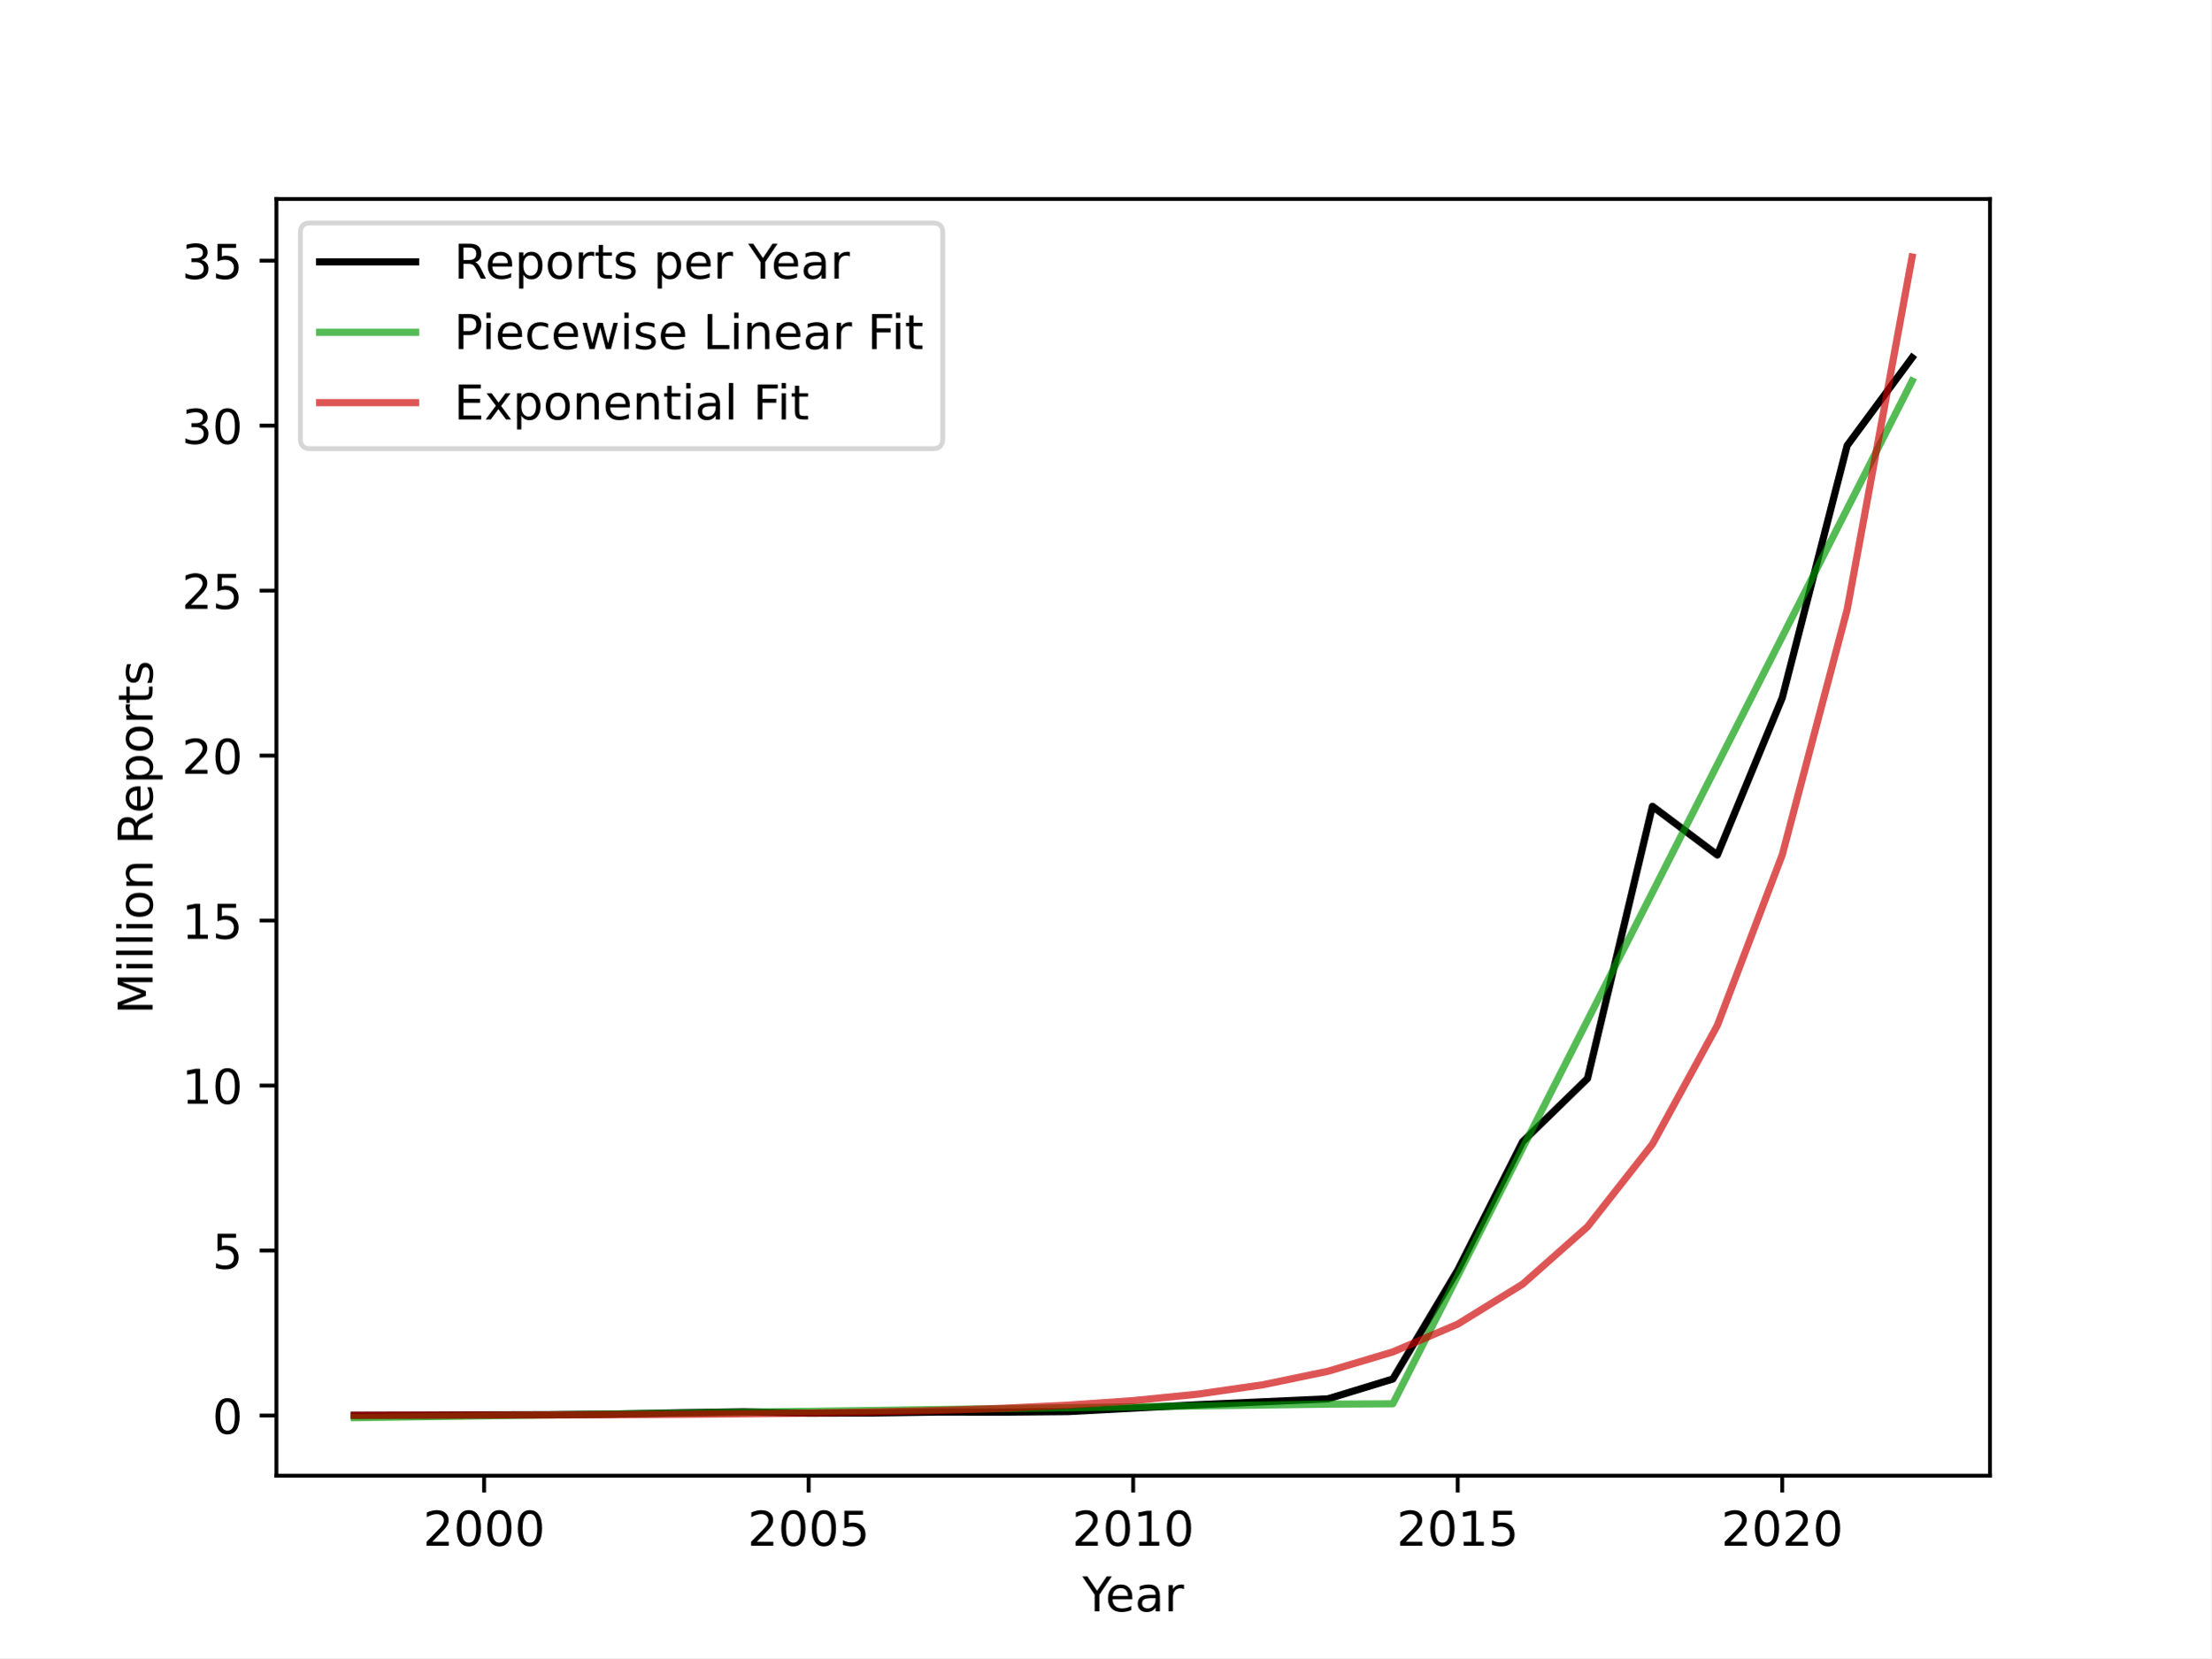
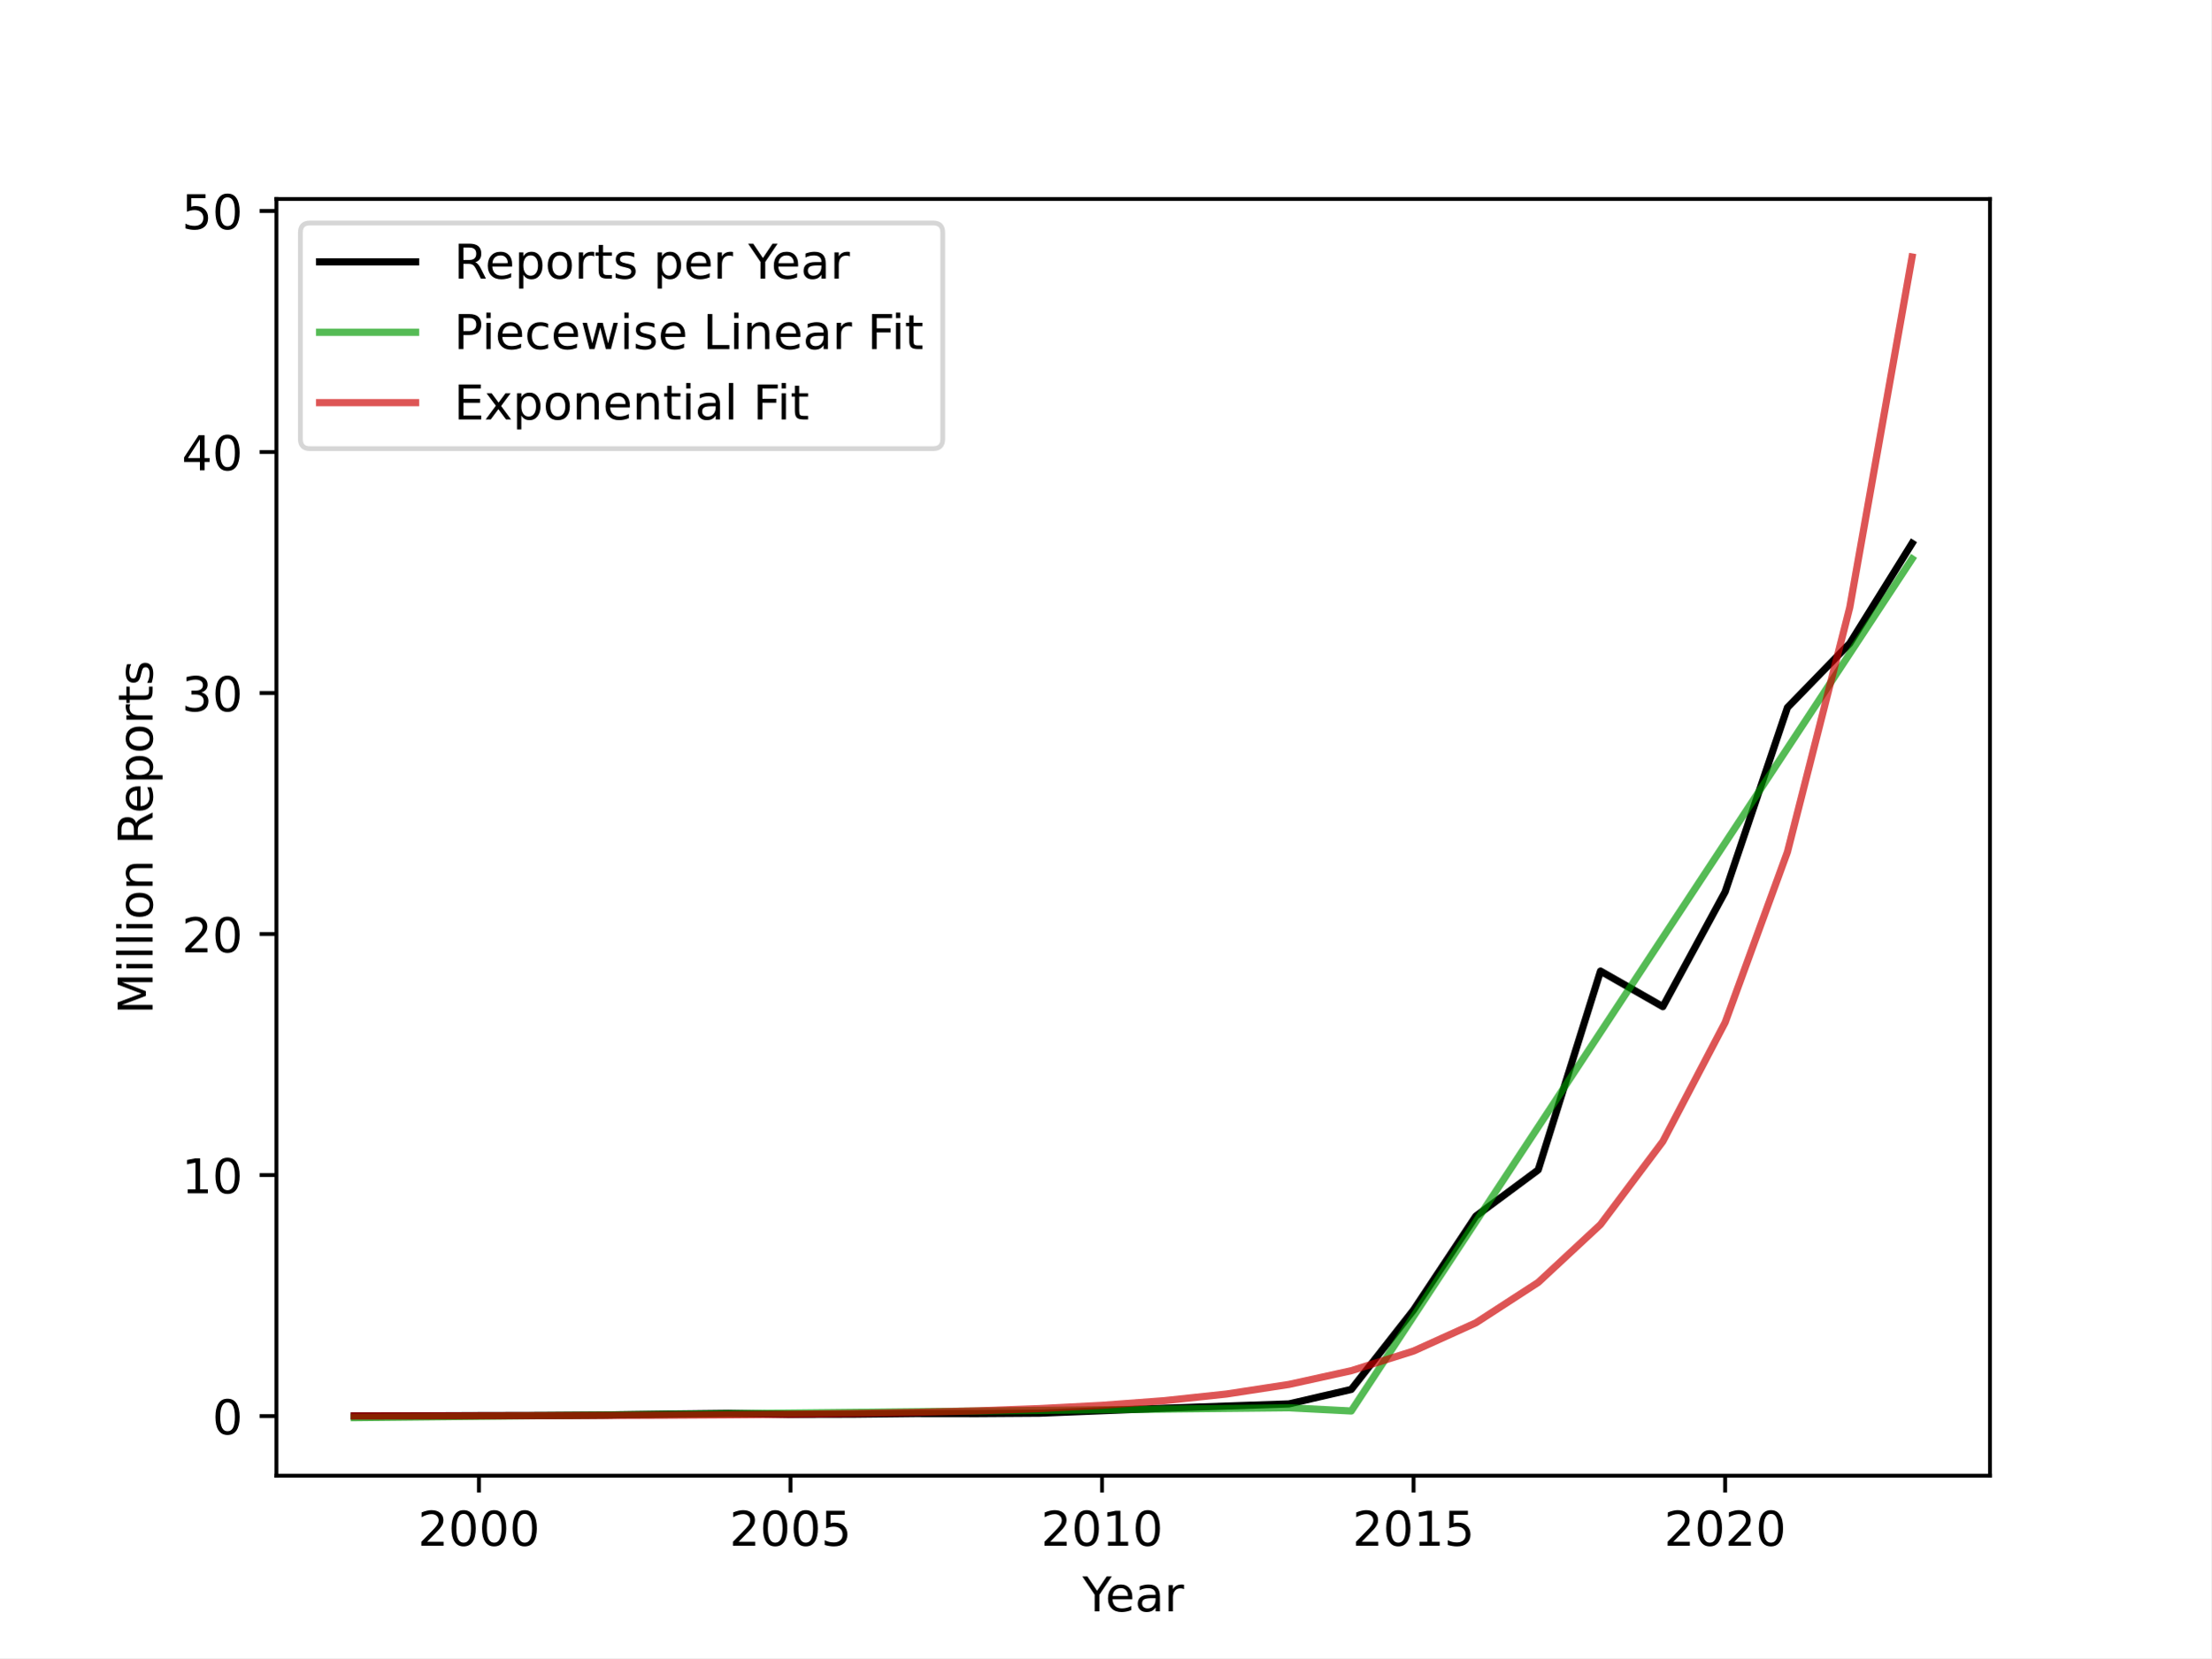
<svg xmlns="http://www.w3.org/2000/svg" xmlns:xlink="http://www.w3.org/1999/xlink" width="460.8pt" height="345.6pt" viewBox="0 0 460.8 345.6" version="1.1">
  <defs>
    <style type="text/css">*{stroke-linejoin: round; stroke-linecap: butt}</style>
  </defs>
  <g id="figure_1">
    <g id="patch_1">
      <path d="M 0 345.6  L 460.8 345.6  L 460.8 0  L 0 0  z " style="fill: #ffffff" />
    </g>
    <g id="axes_1">
      <g id="patch_2">
        <path d="M 57.6 307.584  L 414.72 307.584  L 414.72 41.472  L 57.6 41.472  z " style="fill: #ffffff" />
      </g>
      <g id="matplotlib.axis_1">
        <g id="xtick_1">
          <g id="line2d_1">
            <defs>
-               <path id="m4aaada21a8" d="M 0 0  L 0 3.5  " style="stroke: #000000; stroke-width: 0.8" />
-             </defs>
-             <g>
-               <use xlink:href="#m4aaada21a8" x="100.887" y="307.584" style="stroke: #000000; stroke-width: 0.8" />
+               <path id="m63471725d4" d="M 0 0  L 0 3.5  " style="stroke: #000000; stroke-width: 0.8" />
+             </defs>
+             <g>
+               <use xlink:href="#m63471725d4" x="99.805" y="307.584" style="stroke: #000000; stroke-width: 0.8" />
            </g>
          </g>
          <g id="text_1">
-             <g transform="translate(88.16227 322.1824) scale(0.1 -0.1)">
+             <g transform="translate(87.08009 322.1824) scale(0.1 -0.1)">
              <defs>
                <path id="DejaVuSans-32" d="M 1228 531  L 3431 531  L 3431 0  L 469 0  L 469 531  Q 828 903 1448 1529  Q 2069 2156 2228 2338  Q 2531 2678 2651 2914  Q 2772 3150 2772 3378  Q 2772 3750 2511 3984  Q 2250 4219 1831 4219  Q 1534 4219 1204 4116  Q 875 4013 500 3803  L 500 4441  Q 881 4594 1212 4672  Q 1544 4750 1819 4750  Q 2544 4750 2975 4387  Q 3406 4025 3406 3419  Q 3406 3131 3298 2873  Q 3191 2616 2906 2266  Q 2828 2175 2409 1742  Q 1991 1309 1228 531  z " transform="scale(0.015625)" />
                <path id="DejaVuSans-30" d="M 2034 4250  Q 1547 4250 1301 3770  Q 1056 3291 1056 2328  Q 1056 1369 1301 889  Q 1547 409 2034 409  Q 2525 409 2770 889  Q 3016 1369 3016 2328  Q 3016 3291 2770 3770  Q 2525 4250 2034 4250  z M 2034 4750  Q 2819 4750 3233 4129  Q 3647 3509 3647 2328  Q 3647 1150 3233 529  Q 2819 -91 2034 -91  Q 1250 -91 836 529  Q 422 1150 422 2328  Q 422 3509 836 4129  Q 1250 4750 2034 4750  z " transform="scale(0.015625)" />
              </defs>
              <use xlink:href="#DejaVuSans-32" />
              <use xlink:href="#DejaVuSans-30" x="63.623" />
              <use xlink:href="#DejaVuSans-30" x="127.246" />
              <use xlink:href="#DejaVuSans-30" x="190.869" />
            </g>
          </g>
        </g>
        <g id="xtick_2">
          <g id="line2d_2">
            <g>
-               <use xlink:href="#m4aaada21a8" x="168.524" y="307.584" style="stroke: #000000; stroke-width: 0.8" />
+               <use xlink:href="#m63471725d4" x="164.736" y="307.584" style="stroke: #000000; stroke-width: 0.8" />
            </g>
          </g>
          <g id="text_2">
-             <g transform="translate(155.7986 322.1824) scale(0.1 -0.1)">
+             <g transform="translate(152.011 322.1824) scale(0.1 -0.1)">
              <defs>
                <path id="DejaVuSans-35" d="M 691 4666  L 3169 4666  L 3169 4134  L 1269 4134  L 1269 2991  Q 1406 3038 1543 3061  Q 1681 3084 1819 3084  Q 2600 3084 3056 2656  Q 3513 2228 3513 1497  Q 3513 744 3044 326  Q 2575 -91 1722 -91  Q 1428 -91 1123 -41  Q 819 9 494 109  L 494 744  Q 775 591 1075 516  Q 1375 441 1709 441  Q 2250 441 2565 725  Q 2881 1009 2881 1497  Q 2881 1984 2565 2268  Q 2250 2553 1709 2553  Q 1456 2553 1204 2497  Q 953 2441 691 2322  L 691 4666  z " transform="scale(0.015625)" />
              </defs>
              <use xlink:href="#DejaVuSans-32" />
              <use xlink:href="#DejaVuSans-30" x="63.623" />
              <use xlink:href="#DejaVuSans-30" x="127.246" />
              <use xlink:href="#DejaVuSans-35" x="190.869" />
            </g>
          </g>
        </g>
        <g id="xtick_3">
          <g id="line2d_3">
            <g>
-               <use xlink:href="#m4aaada21a8" x="236.16" y="307.584" style="stroke: #000000; stroke-width: 0.8" />
+               <use xlink:href="#m63471725d4" x="229.667" y="307.584" style="stroke: #000000; stroke-width: 0.8" />
            </g>
          </g>
          <g id="text_3">
-             <g transform="translate(223.435 322.1824) scale(0.1 -0.1)">
+             <g transform="translate(216.9419 322.1824) scale(0.1 -0.1)">
              <defs>
                <path id="DejaVuSans-31" d="M 794 531  L 1825 531  L 1825 4091  L 703 3866  L 703 4441  L 1819 4666  L 2450 4666  L 2450 531  L 3481 531  L 3481 0  L 794 0  L 794 531  z " transform="scale(0.015625)" />
              </defs>
              <use xlink:href="#DejaVuSans-32" />
              <use xlink:href="#DejaVuSans-30" x="63.623" />
              <use xlink:href="#DejaVuSans-31" x="127.246" />
              <use xlink:href="#DejaVuSans-30" x="190.869" />
            </g>
          </g>
        </g>
        <g id="xtick_4">
          <g id="line2d_4">
            <g>
-               <use xlink:href="#m4aaada21a8" x="303.796" y="307.584" style="stroke: #000000; stroke-width: 0.8" />
+               <use xlink:href="#m63471725d4" x="294.598" y="307.584" style="stroke: #000000; stroke-width: 0.8" />
            </g>
          </g>
          <g id="text_4">
-             <g transform="translate(291.0714 322.1824) scale(0.1 -0.1)">
+             <g transform="translate(281.8728 322.1824) scale(0.1 -0.1)">
              <use xlink:href="#DejaVuSans-32" />
              <use xlink:href="#DejaVuSans-30" x="63.623" />
              <use xlink:href="#DejaVuSans-31" x="127.246" />
              <use xlink:href="#DejaVuSans-35" x="190.869" />
            </g>
          </g>
        </g>
        <g id="xtick_5">
          <g id="line2d_5">
            <g>
-               <use xlink:href="#m4aaada21a8" x="371.433" y="307.584" style="stroke: #000000; stroke-width: 0.8" />
+               <use xlink:href="#m63471725d4" x="359.529" y="307.584" style="stroke: #000000; stroke-width: 0.8" />
            </g>
          </g>
          <g id="text_5">
-             <g transform="translate(358.7077 322.1824) scale(0.1 -0.1)">
+             <g transform="translate(346.8037 322.1824) scale(0.1 -0.1)">
              <use xlink:href="#DejaVuSans-32" />
              <use xlink:href="#DejaVuSans-30" x="63.623" />
              <use xlink:href="#DejaVuSans-32" x="127.246" />
              <use xlink:href="#DejaVuSans-30" x="190.869" />
            </g>
          </g>
        </g>
        <g id="text_6">
          <g transform="translate(225.5725 335.8606) scale(0.1 -0.1)">
            <defs>
              <path id="DejaVuSans-59" d="M -13 4666  L 666 4666  L 1959 2747  L 3244 4666  L 3922 4666  L 2272 2222  L 2272 0  L 1638 0  L 1638 2222  L -13 4666  z " transform="scale(0.015625)" />
              <path id="DejaVuSans-65" d="M 3597 1894  L 3597 1613  L 953 1613  Q 991 1019 1311 708  Q 1631 397 2203 397  Q 2534 397 2845 478  Q 3156 559 3463 722  L 3463 178  Q 3153 47 2828 -22  Q 2503 -91 2169 -91  Q 1331 -91 842 396  Q 353 884 353 1716  Q 353 2575 817 3079  Q 1281 3584 2069 3584  Q 2775 3584 3186 3129  Q 3597 2675 3597 1894  z M 3022 2063  Q 3016 2534 2758 2815  Q 2500 3097 2075 3097  Q 1594 3097 1305 2825  Q 1016 2553 972 2059  L 3022 2063  z " transform="scale(0.015625)" />
              <path id="DejaVuSans-61" d="M 2194 1759  Q 1497 1759 1228 1600  Q 959 1441 959 1056  Q 959 750 1161 570  Q 1363 391 1709 391  Q 2188 391 2477 730  Q 2766 1069 2766 1631  L 2766 1759  L 2194 1759  z M 3341 1997  L 3341 0  L 2766 0  L 2766 531  Q 2569 213 2275 61  Q 1981 -91 1556 -91  Q 1019 -91 701 211  Q 384 513 384 1019  Q 384 1609 779 1909  Q 1175 2209 1959 2209  L 2766 2209  L 2766 2266  Q 2766 2663 2505 2880  Q 2244 3097 1772 3097  Q 1472 3097 1187 3025  Q 903 2953 641 2809  L 641 3341  Q 956 3463 1253 3523  Q 1550 3584 1831 3584  Q 2591 3584 2966 3190  Q 3341 2797 3341 1997  z " transform="scale(0.015625)" />
              <path id="DejaVuSans-72" d="M 2631 2963  Q 2534 3019 2420 3045  Q 2306 3072 2169 3072  Q 1681 3072 1420 2755  Q 1159 2438 1159 1844  L 1159 0  L 581 0  L 581 3500  L 1159 3500  L 1159 2956  Q 1341 3275 1631 3429  Q 1922 3584 2338 3584  Q 2397 3584 2469 3576  Q 2541 3569 2628 3553  L 2631 2963  z " transform="scale(0.015625)" />
            </defs>
            <use xlink:href="#DejaVuSans-59" />
            <use xlink:href="#DejaVuSans-65" x="47.834" />
            <use xlink:href="#DejaVuSans-61" x="109.357" />
            <use xlink:href="#DejaVuSans-72" x="170.637" />
          </g>
        </g>
      </g>
      <g id="matplotlib.axis_2">
        <g id="ytick_1">
          <g id="line2d_6">
            <defs>
-               <path id="mf6e0b2b1e9" d="M 0 0  L -3.5 0  " style="stroke: #000000; stroke-width: 0.8" />
-             </defs>
-             <g>
-               <use xlink:href="#mf6e0b2b1e9" x="57.6" y="295.042" style="stroke: #000000; stroke-width: 0.8" />
+               <path id="mf7b5d23df5" d="M 0 0  L -3.5 0  " style="stroke: #000000; stroke-width: 0.8" />
+             </defs>
+             <g>
+               <use xlink:href="#mf7b5d23df5" x="57.6" y="295.162" style="stroke: #000000; stroke-width: 0.8" />
            </g>
          </g>
          <g id="text_7">
-             <g transform="translate(44.2375 298.8408) scale(0.1 -0.1)">
+             <g transform="translate(44.2375 298.9611) scale(0.1 -0.1)">
              <use xlink:href="#DejaVuSans-30" />
            </g>
          </g>
        </g>
        <g id="ytick_2">
          <g id="line2d_7">
            <g>
-               <use xlink:href="#mf6e0b2b1e9" x="57.6" y="260.653" style="stroke: #000000; stroke-width: 0.8" />
+               <use xlink:href="#mf7b5d23df5" x="57.6" y="244.923" style="stroke: #000000; stroke-width: 0.8" />
            </g>
          </g>
          <g id="text_8">
-             <g transform="translate(44.2375 264.4519) scale(0.1 -0.1)">
-               <use xlink:href="#DejaVuSans-35" />
+             <g transform="translate(37.875 248.7219) scale(0.1 -0.1)">
+               <use xlink:href="#DejaVuSans-31" />
+               <use xlink:href="#DejaVuSans-30" x="63.623" />
            </g>
          </g>
        </g>
        <g id="ytick_3">
          <g id="line2d_8">
            <g>
-               <use xlink:href="#mf6e0b2b1e9" x="57.6" y="226.264" style="stroke: #000000; stroke-width: 0.8" />
+               <use xlink:href="#mf7b5d23df5" x="57.6" y="194.683" style="stroke: #000000; stroke-width: 0.8" />
            </g>
          </g>
          <g id="text_9">
-             <g transform="translate(37.875 230.0631) scale(0.1 -0.1)">
-               <use xlink:href="#DejaVuSans-31" />
+             <g transform="translate(37.875 198.4827) scale(0.1 -0.1)">
+               <use xlink:href="#DejaVuSans-32" />
              <use xlink:href="#DejaVuSans-30" x="63.623" />
            </g>
          </g>
        </g>
        <g id="ytick_4">
          <g id="line2d_9">
            <g>
-               <use xlink:href="#mf6e0b2b1e9" x="57.6" y="191.875" style="stroke: #000000; stroke-width: 0.8" />
+               <use xlink:href="#mf7b5d23df5" x="57.6" y="144.444" style="stroke: #000000; stroke-width: 0.8" />
            </g>
          </g>
          <g id="text_10">
-             <g transform="translate(37.875 195.6742) scale(0.1 -0.1)">
-               <use xlink:href="#DejaVuSans-31" />
-               <use xlink:href="#DejaVuSans-35" x="63.623" />
+             <g transform="translate(37.875 148.2435) scale(0.1 -0.1)">
+               <defs>
+                 <path id="DejaVuSans-33" d="M 2597 2516  Q 3050 2419 3304 2112  Q 3559 1806 3559 1356  Q 3559 666 3084 287  Q 2609 -91 1734 -91  Q 1441 -91 1130 -33  Q 819 25 488 141  L 488 750  Q 750 597 1062 519  Q 1375 441 1716 441  Q 2309 441 2620 675  Q 2931 909 2931 1356  Q 2931 1769 2642 2001  Q 2353 2234 1838 2234  L 1294 2234  L 1294 2753  L 1863 2753  Q 2328 2753 2575 2939  Q 2822 3125 2822 3475  Q 2822 3834 2567 4026  Q 2313 4219 1838 4219  Q 1578 4219 1281 4162  Q 984 4106 628 3988  L 628 4550  Q 988 4650 1302 4700  Q 1616 4750 1894 4750  Q 2613 4750 3031 4423  Q 3450 4097 3450 3541  Q 3450 3153 3228 2886  Q 3006 2619 2597 2516  z " transform="scale(0.015625)" />
+               </defs>
+               <use xlink:href="#DejaVuSans-33" />
+               <use xlink:href="#DejaVuSans-30" x="63.623" />
            </g>
          </g>
        </g>
        <g id="ytick_5">
          <g id="line2d_10">
            <g>
-               <use xlink:href="#mf6e0b2b1e9" x="57.6" y="157.486" style="stroke: #000000; stroke-width: 0.8" />
+               <use xlink:href="#mf7b5d23df5" x="57.6" y="94.205" style="stroke: #000000; stroke-width: 0.8" />
            </g>
          </g>
          <g id="text_11">
-             <g transform="translate(37.875 161.2854) scale(0.1 -0.1)">
-               <use xlink:href="#DejaVuSans-32" />
+             <g transform="translate(37.875 98.00431) scale(0.1 -0.1)">
+               <defs>
+                 <path id="DejaVuSans-34" d="M 2419 4116  L 825 1625  L 2419 1625  L 2419 4116  z M 2253 4666  L 3047 4666  L 3047 1625  L 3713 1625  L 3713 1100  L 3047 1100  L 3047 0  L 2419 0  L 2419 1100  L 313 1100  L 313 1709  L 2253 4666  z " transform="scale(0.015625)" />
+               </defs>
+               <use xlink:href="#DejaVuSans-34" />
              <use xlink:href="#DejaVuSans-30" x="63.623" />
            </g>
          </g>
        </g>
        <g id="ytick_6">
          <g id="line2d_11">
            <g>
-               <use xlink:href="#mf6e0b2b1e9" x="57.6" y="123.097" style="stroke: #000000; stroke-width: 0.8" />
+               <use xlink:href="#mf7b5d23df5" x="57.6" y="43.966" style="stroke: #000000; stroke-width: 0.8" />
            </g>
          </g>
          <g id="text_12">
-             <g transform="translate(37.875 126.8965) scale(0.1 -0.1)">
-               <use xlink:href="#DejaVuSans-32" />
-               <use xlink:href="#DejaVuSans-35" x="63.623" />
-             </g>
-           </g>
-         </g>
-         <g id="ytick_7">
-           <g id="line2d_12">
-             <g>
-               <use xlink:href="#mf6e0b2b1e9" x="57.6" y="88.708" style="stroke: #000000; stroke-width: 0.8" />
-             </g>
-           </g>
-           <g id="text_13">
-             <g transform="translate(37.875 92.50765) scale(0.1 -0.1)">
-               <defs>
-                 <path id="DejaVuSans-33" d="M 2597 2516  Q 3050 2419 3304 2112  Q 3559 1806 3559 1356  Q 3559 666 3084 287  Q 2609 -91 1734 -91  Q 1441 -91 1130 -33  Q 819 25 488 141  L 488 750  Q 750 597 1062 519  Q 1375 441 1716 441  Q 2309 441 2620 675  Q 2931 909 2931 1356  Q 2931 1769 2642 2001  Q 2353 2234 1838 2234  L 1294 2234  L 1294 2753  L 1863 2753  Q 2328 2753 2575 2939  Q 2822 3125 2822 3475  Q 2822 3834 2567 4026  Q 2313 4219 1838 4219  Q 1578 4219 1281 4162  Q 984 4106 628 3988  L 628 4550  Q 988 4650 1302 4700  Q 1616 4750 1894 4750  Q 2613 4750 3031 4423  Q 3450 4097 3450 3541  Q 3450 3153 3228 2886  Q 3006 2619 2597 2516  z " transform="scale(0.015625)" />
-               </defs>
-               <use xlink:href="#DejaVuSans-33" />
-               <use xlink:href="#DejaVuSans-30" x="63.623" />
-             </g>
-           </g>
-         </g>
-         <g id="ytick_8">
-           <g id="line2d_13">
-             <g>
-               <use xlink:href="#mf6e0b2b1e9" x="57.6" y="54.32" style="stroke: #000000; stroke-width: 0.8" />
-             </g>
-           </g>
-           <g id="text_14">
-             <g transform="translate(37.875 58.11881) scale(0.1 -0.1)">
-               <use xlink:href="#DejaVuSans-33" />
-               <use xlink:href="#DejaVuSans-35" x="63.623" />
-             </g>
-           </g>
-         </g>
-         <g id="text_15">
+             <g transform="translate(37.875 47.76511) scale(0.1 -0.1)">
+               <use xlink:href="#DejaVuSans-35" />
+               <use xlink:href="#DejaVuSans-30" x="63.623" />
+             </g>
+           </g>
+         </g>
+         <g id="text_13">
          <g transform="translate(31.79531 211.3952) rotate(-90) scale(0.1 -0.1)">
            <defs>
              <path id="DejaVuSans-4d" d="M 628 4666  L 1569 4666  L 2759 1491  L 3956 4666  L 4897 4666  L 4897 0  L 4281 0  L 4281 4097  L 3078 897  L 2444 897  L 1241 4097  L 1241 0  L 628 0  L 628 4666  z " transform="scale(0.015625)" />
              <path id="DejaVuSans-69" d="M 603 3500  L 1178 3500  L 1178 0  L 603 0  L 603 3500  z M 603 4863  L 1178 4863  L 1178 4134  L 603 4134  L 603 4863  z " transform="scale(0.015625)" />
              <path id="DejaVuSans-6c" d="M 603 4863  L 1178 4863  L 1178 0  L 603 0  L 603 4863  z " transform="scale(0.015625)" />
              <path id="DejaVuSans-6f" d="M 1959 3097  Q 1497 3097 1228 2736  Q 959 2375 959 1747  Q 959 1119 1226 758  Q 1494 397 1959 397  Q 2419 397 2687 759  Q 2956 1122 2956 1747  Q 2956 2369 2687 2733  Q 2419 3097 1959 3097  z M 1959 3584  Q 2709 3584 3137 3096  Q 3566 2609 3566 1747  Q 3566 888 3137 398  Q 2709 -91 1959 -91  Q 1206 -91 779 398  Q 353 888 353 1747  Q 353 2609 779 3096  Q 1206 3584 1959 3584  z " transform="scale(0.015625)" />
              <path id="DejaVuSans-6e" d="M 3513 2113  L 3513 0  L 2938 0  L 2938 2094  Q 2938 2591 2744 2837  Q 2550 3084 2163 3084  Q 1697 3084 1428 2787  Q 1159 2491 1159 1978  L 1159 0  L 581 0  L 581 3500  L 1159 3500  L 1159 2956  Q 1366 3272 1645 3428  Q 1925 3584 2291 3584  Q 2894 3584 3203 3211  Q 3513 2838 3513 2113  z " transform="scale(0.015625)" />
              <path id="DejaVuSans-20" transform="scale(0.015625)" />
              <path id="DejaVuSans-52" d="M 2841 2188  Q 3044 2119 3236 1894  Q 3428 1669 3622 1275  L 4263 0  L 3584 0  L 2988 1197  Q 2756 1666 2539 1819  Q 2322 1972 1947 1972  L 1259 1972  L 1259 0  L 628 0  L 628 4666  L 2053 4666  Q 2853 4666 3247 4331  Q 3641 3997 3641 3322  Q 3641 2881 3436 2590  Q 3231 2300 2841 2188  z M 1259 4147  L 1259 2491  L 2053 2491  Q 2509 2491 2742 2702  Q 2975 2913 2975 3322  Q 2975 3731 2742 3939  Q 2509 4147 2053 4147  L 1259 4147  z " transform="scale(0.015625)" />
              <path id="DejaVuSans-70" d="M 1159 525  L 1159 -1331  L 581 -1331  L 581 3500  L 1159 3500  L 1159 2969  Q 1341 3281 1617 3432  Q 1894 3584 2278 3584  Q 2916 3584 3314 3078  Q 3713 2572 3713 1747  Q 3713 922 3314 415  Q 2916 -91 2278 -91  Q 1894 -91 1617 61  Q 1341 213 1159 525  z M 3116 1747  Q 3116 2381 2855 2742  Q 2594 3103 2138 3103  Q 1681 3103 1420 2742  Q 1159 2381 1159 1747  Q 1159 1113 1420 752  Q 1681 391 2138 391  Q 2594 391 2855 752  Q 3116 1113 3116 1747  z " transform="scale(0.015625)" />
              <path id="DejaVuSans-74" d="M 1172 4494  L 1172 3500  L 2356 3500  L 2356 3053  L 1172 3053  L 1172 1153  Q 1172 725 1289 603  Q 1406 481 1766 481  L 2356 481  L 2356 0  L 1766 0  Q 1100 0 847 248  Q 594 497 594 1153  L 594 3053  L 172 3053  L 172 3500  L 594 3500  L 594 4494  L 1172 4494  z " transform="scale(0.015625)" />
              <path id="DejaVuSans-73" d="M 2834 3397  L 2834 2853  Q 2591 2978 2328 3040  Q 2066 3103 1784 3103  Q 1356 3103 1142 2972  Q 928 2841 928 2578  Q 928 2378 1081 2264  Q 1234 2150 1697 2047  L 1894 2003  Q 2506 1872 2764 1633  Q 3022 1394 3022 966  Q 3022 478 2636 193  Q 2250 -91 1575 -91  Q 1294 -91 989 -36  Q 684 19 347 128  L 347 722  Q 666 556 975 473  Q 1284 391 1588 391  Q 1994 391 2212 530  Q 2431 669 2431 922  Q 2431 1156 2273 1281  Q 2116 1406 1581 1522  L 1381 1569  Q 847 1681 609 1914  Q 372 2147 372 2553  Q 372 3047 722 3315  Q 1072 3584 1716 3584  Q 2034 3584 2315 3537  Q 2597 3491 2834 3397  z " transform="scale(0.015625)" />
            </defs>
            <use xlink:href="#DejaVuSans-4d" />
            <use xlink:href="#DejaVuSans-69" x="86.279" />
            <use xlink:href="#DejaVuSans-6c" x="114.062" />
            <use xlink:href="#DejaVuSans-6c" x="141.846" />
            <use xlink:href="#DejaVuSans-69" x="169.629" />
            <use xlink:href="#DejaVuSans-6f" x="197.412" />
            <use xlink:href="#DejaVuSans-6e" x="258.594" />
            <use xlink:href="#DejaVuSans-20" x="321.973" />
            <use xlink:href="#DejaVuSans-52" x="353.76" />
            <use xlink:href="#DejaVuSans-65" x="418.742" />
            <use xlink:href="#DejaVuSans-70" x="480.266" />
            <use xlink:href="#DejaVuSans-6f" x="543.742" />
            <use xlink:href="#DejaVuSans-72" x="604.924" />
            <use xlink:href="#DejaVuSans-74" x="646.037" />
            <use xlink:href="#DejaVuSans-73" x="685.246" />
          </g>
        </g>
      </g>
+       <g id="line2d_12">
+         <path d="M 398.487 113.244  L 385.501 134.1  L 372.515 147.47  L 359.529 185.886  L 346.543 209.819  L 333.556 202.408  L 320.57 243.844  L 307.584 253.474  L 294.598 273.038  L 281.612 289.605  L 268.625 292.623  L 255.639 293.074  L 242.653 293.523  L 229.667 294.04  L 216.681 294.561  L 203.695 294.649  L 190.708 294.633  L 177.722 294.777  L 164.736 294.806  L 151.75 294.599  L 138.764 294.75  L 125.777 294.945  L 112.791 295.039  L 99.805 295.065  L 86.819 295.113  L 73.833 295.139  " clip-path="url(#pc173a20beb)" style="fill: none; stroke: #000000; stroke-width: 1.5; stroke-linecap: square" />
+       </g>
+       <g id="line2d_13">
+         <path d="M 398.487 116.481  L 385.501 136.216  L 372.515 155.951  L 359.529 175.686  L 346.543 195.421  L 333.556 215.156  L 320.57 234.892  L 307.584 254.627  L 294.598 274.362  L 281.612 294.097  L 268.625 293.429  L 255.639 293.566  L 242.653 293.704  L 229.667 293.841  L 216.681 293.978  L 203.695 294.115  L 190.708 294.253  L 177.722 294.39  L 164.736 294.527  L 151.75 294.664  L 138.764 294.802  L 125.777 294.939  L 112.791 295.076  L 99.805 295.213  L 86.819 295.351  L 73.833 295.488  " clip-path="url(#pc173a20beb)" style="fill: none; stroke: #009900; stroke-opacity: 0.667; stroke-width: 1.5; stroke-linecap: square" />
+       </g>
      <g id="line2d_14">
-         <path d="M 398.487 74.547  L 384.96 92.851  L 371.433 145.443  L 357.905 178.206  L 344.378 168.061  L 330.851 224.787  L 317.324 237.97  L 303.796 264.754  L 290.269 287.434  L 276.742 291.566  L 263.215 292.183  L 249.687 292.797  L 236.16 293.505  L 222.633 294.219  L 209.105 294.34  L 195.578 294.318  L 182.051 294.515  L 168.524 294.555  L 154.996 294.271  L 141.469 294.478  L 127.942 294.745  L 114.415 294.873  L 100.887 294.909  L 87.36 294.975  L 73.833 295.01  " clip-path="url(#p4cc904f390)" style="fill: none; stroke: #000000; stroke-width: 1.5; stroke-linecap: square" />
-       </g>
-       <g id="line2d_15">
-         <path d="M 398.487 79.413  L 384.96 106.061  L 371.433 132.709  L 357.905 159.358  L 344.378 186.006  L 330.851 212.654  L 317.324 239.302  L 303.796 265.951  L 290.269 292.599  L 276.742 292.669  L 263.215 292.857  L 249.687 293.045  L 236.16 293.233  L 222.633 293.421  L 209.105 293.609  L 195.578 293.797  L 182.051 293.985  L 168.524 294.173  L 154.996 294.361  L 141.469 294.548  L 127.942 294.736  L 114.415 294.924  L 100.887 295.112  L 87.36 295.3  L 73.833 295.488  " clip-path="url(#p4cc904f390)" style="fill: none; stroke: #009900; stroke-opacity: 0.667; stroke-width: 1.5; stroke-linecap: square" />
-       </g>
-       <g id="line2d_16">
-         <path d="M 398.487 53.568  L 384.96 127.044  L 371.433 178.163  L 357.905 213.727  L 344.378 238.47  L 330.851 255.683  L 317.324 267.659  L 303.796 275.991  L 290.269 281.788  L 276.742 285.821  L 263.215 288.627  L 249.687 290.578  L 236.16 291.937  L 222.633 292.881  L 209.105 293.539  L 195.578 293.996  L 182.051 294.314  L 168.524 294.535  L 154.996 294.689  L 141.469 294.797  L 127.942 294.871  L 114.415 294.923  L 100.887 294.959  L 87.36 294.984  L 73.833 295.002  " clip-path="url(#p4cc904f390)" style="fill: none; stroke: #cc0000; stroke-opacity: 0.667; stroke-width: 1.5; stroke-linecap: square" />
+         <path d="M 398.487 53.568  L 385.501 126.603  L 372.515 177.56  L 359.529 213.111  L 346.543 237.916  L 333.556 255.222  L 320.57 267.296  L 307.584 275.72  L 294.598 281.597  L 281.612 285.698  L 268.625 288.559  L 255.639 290.555  L 242.653 291.948  L 229.667 292.919  L 216.681 293.597  L 203.695 294.07  L 190.708 294.4  L 177.722 294.631  L 164.736 294.791  L 151.75 294.903  L 138.764 294.981  L 125.777 295.036  L 112.791 295.074  L 99.805 295.101  L 86.819 295.119  L 73.833 295.132  " clip-path="url(#pc173a20beb)" style="fill: none; stroke: #cc0000; stroke-opacity: 0.667; stroke-width: 1.5; stroke-linecap: square" />
      </g>
      <g id="patch_3">
        <path d="M 57.6 307.584  L 57.6 41.472  " style="fill: none; stroke: #000000; stroke-width: 0.8; stroke-linejoin: miter; stroke-linecap: square" />
      </g>
      <g id="patch_4">
        <path d="M 414.72 307.584  L 414.72 41.472  " style="fill: none; stroke: #000000; stroke-width: 0.8; stroke-linejoin: miter; stroke-linecap: square" />
      </g>
      <g id="patch_5">
        <path d="M 57.6 307.584  L 414.72 307.584  " style="fill: none; stroke: #000000; stroke-width: 0.8; stroke-linejoin: miter; stroke-linecap: square" />
      </g>
      <g id="patch_6">
        <path d="M 57.6 41.472  L 414.72 41.472  " style="fill: none; stroke: #000000; stroke-width: 0.8; stroke-linejoin: miter; stroke-linecap: square" />
      </g>
      <g id="legend_1">
        <g id="patch_7">
          <path d="M 64.6 93.506  L 194.467 93.506  Q 196.467 93.506 196.467 91.506  L 196.467 48.472  Q 196.467 46.472 194.467 46.472  L 64.6 46.472  Q 62.6 46.472 62.6 48.472  L 62.6 91.506  Q 62.6 93.506 64.6 93.506  z " style="fill: #ffffff; opacity: 0.8; stroke: #cccccc; stroke-linejoin: miter" />
        </g>
-         <g id="line2d_17">
+         <g id="line2d_15">
          <path d="M 66.6 54.57  L 76.6 54.57  L 86.6 54.57  " style="fill: none; stroke: #000000; stroke-width: 1.5; stroke-linecap: square" />
        </g>
-         <g id="text_16">
+         <g id="text_14">
          <g transform="translate(94.6 58.07044) scale(0.1 -0.1)">
            <use xlink:href="#DejaVuSans-52" />
            <use xlink:href="#DejaVuSans-65" x="64.982" />
            <use xlink:href="#DejaVuSans-70" x="126.506" />
            <use xlink:href="#DejaVuSans-6f" x="189.982" />
            <use xlink:href="#DejaVuSans-72" x="251.164" />
            <use xlink:href="#DejaVuSans-74" x="292.277" />
            <use xlink:href="#DejaVuSans-73" x="331.486" />
            <use xlink:href="#DejaVuSans-20" x="383.586" />
            <use xlink:href="#DejaVuSans-70" x="415.373" />
            <use xlink:href="#DejaVuSans-65" x="478.85" />
            <use xlink:href="#DejaVuSans-72" x="540.373" />
            <use xlink:href="#DejaVuSans-20" x="581.486" />
            <use xlink:href="#DejaVuSans-59" x="613.273" />
            <use xlink:href="#DejaVuSans-65" x="661.107" />
            <use xlink:href="#DejaVuSans-61" x="722.631" />
            <use xlink:href="#DejaVuSans-72" x="783.91" />
          </g>
        </g>
-         <g id="line2d_18">
+         <g id="line2d_16">
          <path d="M 66.6 69.249  L 76.6 69.249  L 86.6 69.249  " style="fill: none; stroke: #009900; stroke-opacity: 0.667; stroke-width: 1.5; stroke-linecap: square" />
        </g>
-         <g id="text_17">
+         <g id="text_15">
          <g transform="translate(94.6 72.74856) scale(0.1 -0.1)">
            <defs>
              <path id="DejaVuSans-50" d="M 1259 4147  L 1259 2394  L 2053 2394  Q 2494 2394 2734 2622  Q 2975 2850 2975 3272  Q 2975 3691 2734 3919  Q 2494 4147 2053 4147  L 1259 4147  z M 628 4666  L 2053 4666  Q 2838 4666 3239 4311  Q 3641 3956 3641 3272  Q 3641 2581 3239 2228  Q 2838 1875 2053 1875  L 1259 1875  L 1259 0  L 628 0  L 628 4666  z " transform="scale(0.015625)" />
              <path id="DejaVuSans-63" d="M 3122 3366  L 3122 2828  Q 2878 2963 2633 3030  Q 2388 3097 2138 3097  Q 1578 3097 1268 2742  Q 959 2388 959 1747  Q 959 1106 1268 751  Q 1578 397 2138 397  Q 2388 397 2633 464  Q 2878 531 3122 666  L 3122 134  Q 2881 22 2623 -34  Q 2366 -91 2075 -91  Q 1284 -91 818 406  Q 353 903 353 1747  Q 353 2603 823 3093  Q 1294 3584 2113 3584  Q 2378 3584 2631 3529  Q 2884 3475 3122 3366  z " transform="scale(0.015625)" />
              <path id="DejaVuSans-77" d="M 269 3500  L 844 3500  L 1563 769  L 2278 3500  L 2956 3500  L 3675 769  L 4391 3500  L 4966 3500  L 4050 0  L 3372 0  L 2619 2869  L 1863 0  L 1184 0  L 269 3500  z " transform="scale(0.015625)" />
              <path id="DejaVuSans-4c" d="M 628 4666  L 1259 4666  L 1259 531  L 3531 531  L 3531 0  L 628 0  L 628 4666  z " transform="scale(0.015625)" />
              <path id="DejaVuSans-46" d="M 628 4666  L 3309 4666  L 3309 4134  L 1259 4134  L 1259 2759  L 3109 2759  L 3109 2228  L 1259 2228  L 1259 0  L 628 0  L 628 4666  z " transform="scale(0.015625)" />
            </defs>
            <use xlink:href="#DejaVuSans-50" />
            <use xlink:href="#DejaVuSans-69" x="58.053" />
            <use xlink:href="#DejaVuSans-65" x="85.836" />
            <use xlink:href="#DejaVuSans-63" x="147.359" />
            <use xlink:href="#DejaVuSans-65" x="202.34" />
            <use xlink:href="#DejaVuSans-77" x="263.863" />
            <use xlink:href="#DejaVuSans-69" x="345.65" />
            <use xlink:href="#DejaVuSans-73" x="373.434" />
            <use xlink:href="#DejaVuSans-65" x="425.533" />
            <use xlink:href="#DejaVuSans-20" x="487.057" />
            <use xlink:href="#DejaVuSans-4c" x="518.844" />
            <use xlink:href="#DejaVuSans-69" x="574.557" />
            <use xlink:href="#DejaVuSans-6e" x="602.34" />
            <use xlink:href="#DejaVuSans-65" x="665.719" />
            <use xlink:href="#DejaVuSans-61" x="727.242" />
            <use xlink:href="#DejaVuSans-72" x="788.521" />
            <use xlink:href="#DejaVuSans-20" x="829.635" />
            <use xlink:href="#DejaVuSans-46" x="861.422" />
            <use xlink:href="#DejaVuSans-69" x="911.691" />
            <use xlink:href="#DejaVuSans-74" x="939.475" />
          </g>
        </g>
-         <g id="line2d_19">
+         <g id="line2d_17">
          <path d="M 66.6 83.927  L 76.6 83.927  L 86.6 83.927  " style="fill: none; stroke: #cc0000; stroke-opacity: 0.667; stroke-width: 1.5; stroke-linecap: square" />
        </g>
-         <g id="text_18">
+         <g id="text_16">
          <g transform="translate(94.6 87.42669) scale(0.1 -0.1)">
            <defs>
              <path id="DejaVuSans-45" d="M 628 4666  L 3578 4666  L 3578 4134  L 1259 4134  L 1259 2753  L 3481 2753  L 3481 2222  L 1259 2222  L 1259 531  L 3634 531  L 3634 0  L 628 0  L 628 4666  z " transform="scale(0.015625)" />
              <path id="DejaVuSans-78" d="M 3513 3500  L 2247 1797  L 3578 0  L 2900 0  L 1881 1375  L 863 0  L 184 0  L 1544 1831  L 300 3500  L 978 3500  L 1906 2253  L 2834 3500  L 3513 3500  z " transform="scale(0.015625)" />
            </defs>
            <use xlink:href="#DejaVuSans-45" />
            <use xlink:href="#DejaVuSans-78" x="63.184" />
            <use xlink:href="#DejaVuSans-70" x="122.363" />
            <use xlink:href="#DejaVuSans-6f" x="185.84" />
            <use xlink:href="#DejaVuSans-6e" x="247.021" />
            <use xlink:href="#DejaVuSans-65" x="310.4" />
            <use xlink:href="#DejaVuSans-6e" x="371.924" />
            <use xlink:href="#DejaVuSans-74" x="435.303" />
            <use xlink:href="#DejaVuSans-69" x="474.512" />
            <use xlink:href="#DejaVuSans-61" x="502.295" />
            <use xlink:href="#DejaVuSans-6c" x="563.574" />
            <use xlink:href="#DejaVuSans-20" x="591.357" />
            <use xlink:href="#DejaVuSans-46" x="623.145" />
            <use xlink:href="#DejaVuSans-69" x="673.414" />
            <use xlink:href="#DejaVuSans-74" x="701.197" />
          </g>
        </g>
      </g>
    </g>
  </g>
  <defs>
-     <clipPath id="p4cc904f390">
+     <clipPath id="pc173a20beb">
      <rect x="57.6" y="41.472" width="357.12" height="266.112" />
    </clipPath>
  </defs>
</svg>
